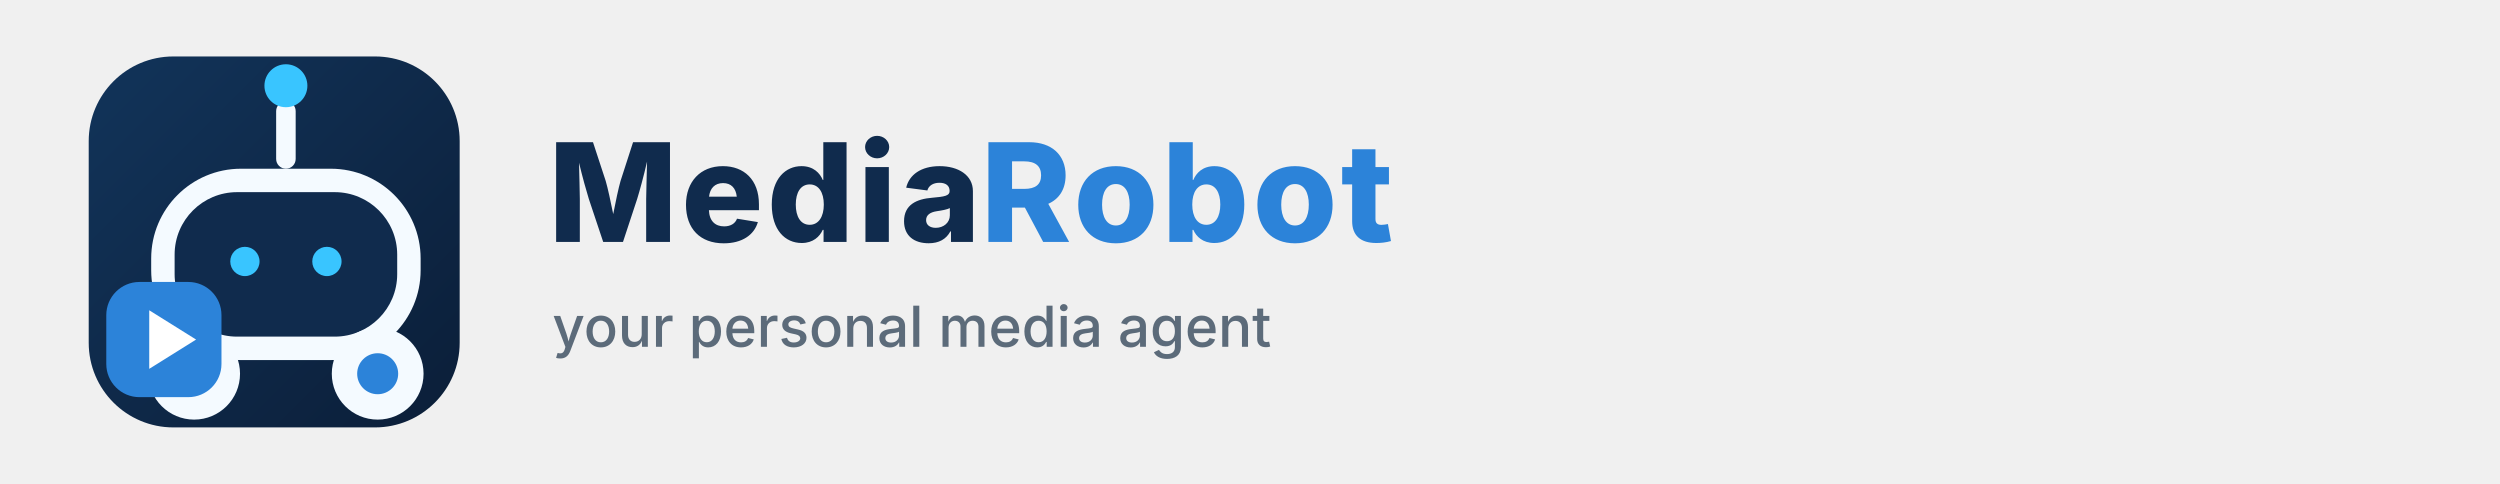
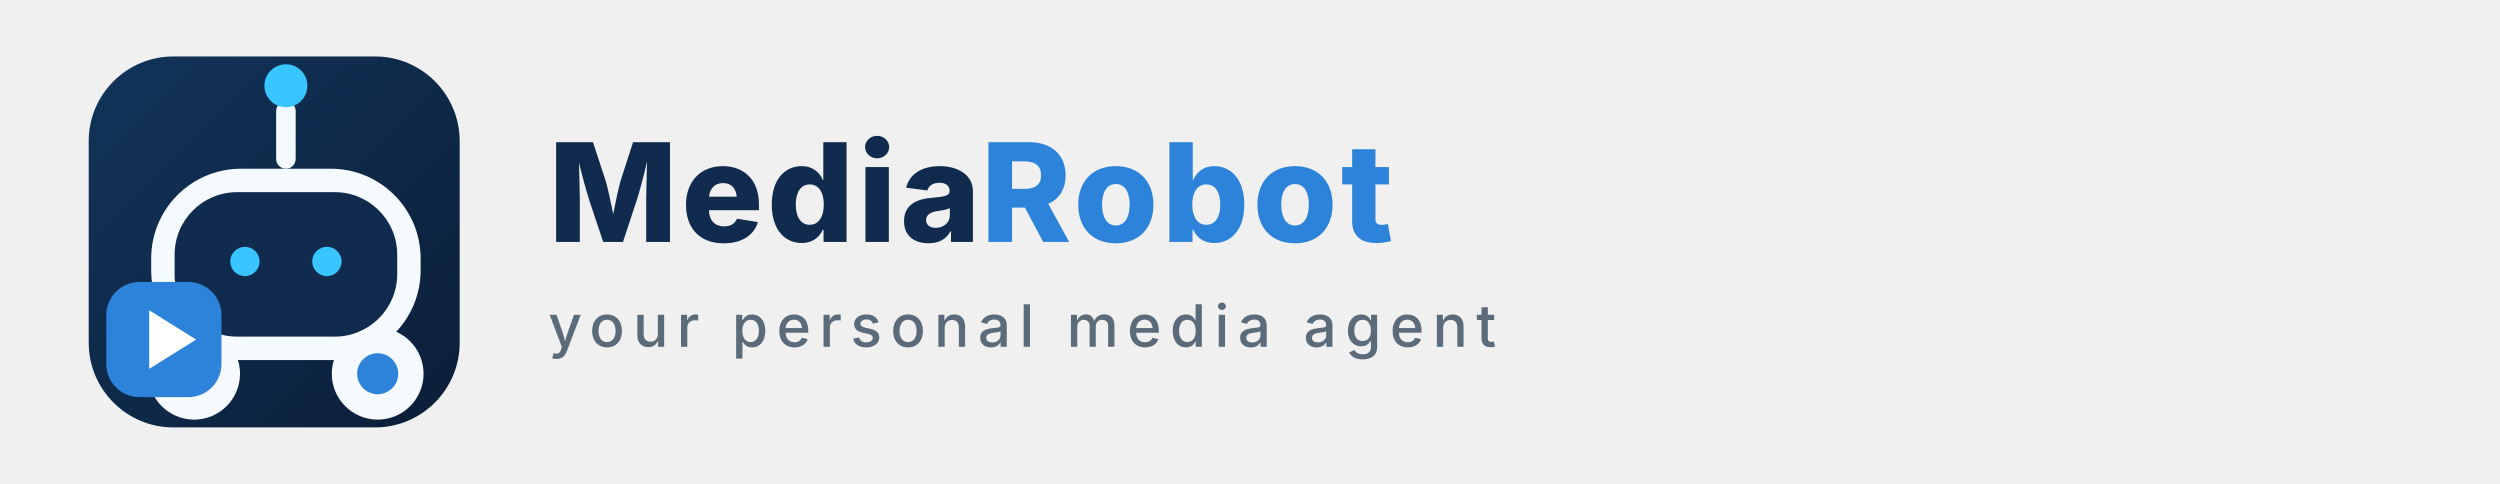
<svg xmlns="http://www.w3.org/2000/svg" width="620" height="120" viewBox="0 0 620 120" role="img">
  <defs>
    <linearGradient id="mark-bg" x1="0" y1="0" x2="1" y2="1">
      <stop offset="0" stop-color="#12345a" />
      <stop offset="1" stop-color="#0b1e38" />
    </linearGradient>
  </defs>
  <rect x="22" y="14" width="92" height="92" rx="21" fill="url(#mark-bg)" />
  <g transform="translate(22 14) scale(0.2421053) translate(-54 -45)">
    <rect x="118" y="160" width="276" height="196" rx="92" fill="#F4FAFF" />
    <rect x="142" y="184" width="228" height="148" rx="64" fill="#102B4D" />
    <circle cx="214" cy="255" r="15" fill="#39C5FF" />
    <circle cx="298" cy="255" r="15" fill="#39C5FF" />
    <rect x="246" y="91" width="20" height="69" rx="10" fill="#F4FAFF" />
    <circle cx="256" cy="75" r="22" fill="#39C5FF" />
    <circle cx="162" cy="370" r="47" fill="#F4FAFF" />
    <circle cx="350" cy="370" r="47" fill="#F4FAFF" />
    <circle cx="162" cy="370" r="21" fill="#2C83D9" />
    <circle cx="350" cy="370" r="21" fill="#2C83D9" />
    <rect x="72" y="276" width="118" height="118" rx="34" fill="#2C83D9" />
    <path d="M116 305L116 365L164 335Z" fill="#fff" />
  </g>
  <text x="136" y="60" font-family="Inter,-apple-system,'Segoe UI',Helvetica,Arial,sans-serif" font-size="34" font-weight="800" letter-spacing="0.025em" fill="#102b4d">Media<tspan fill="#2c83d9">Robot</tspan>
  </text>
-   <text x="137" y="86" font-family="Inter,-apple-system,'Segoe UI',Helvetica,Arial,sans-serif" font-size="14" font-weight="500" fill="#5c6b7a">your personal media agent</text>
+   <text x="136" y="86" font-family="Inter,-apple-system,'Segoe UI',Helvetica,Arial,sans-serif" font-size="14.5" font-weight="500" letter-spacing="2.1" fill="#5c6b7a">your personal media agent</text>
</svg>
